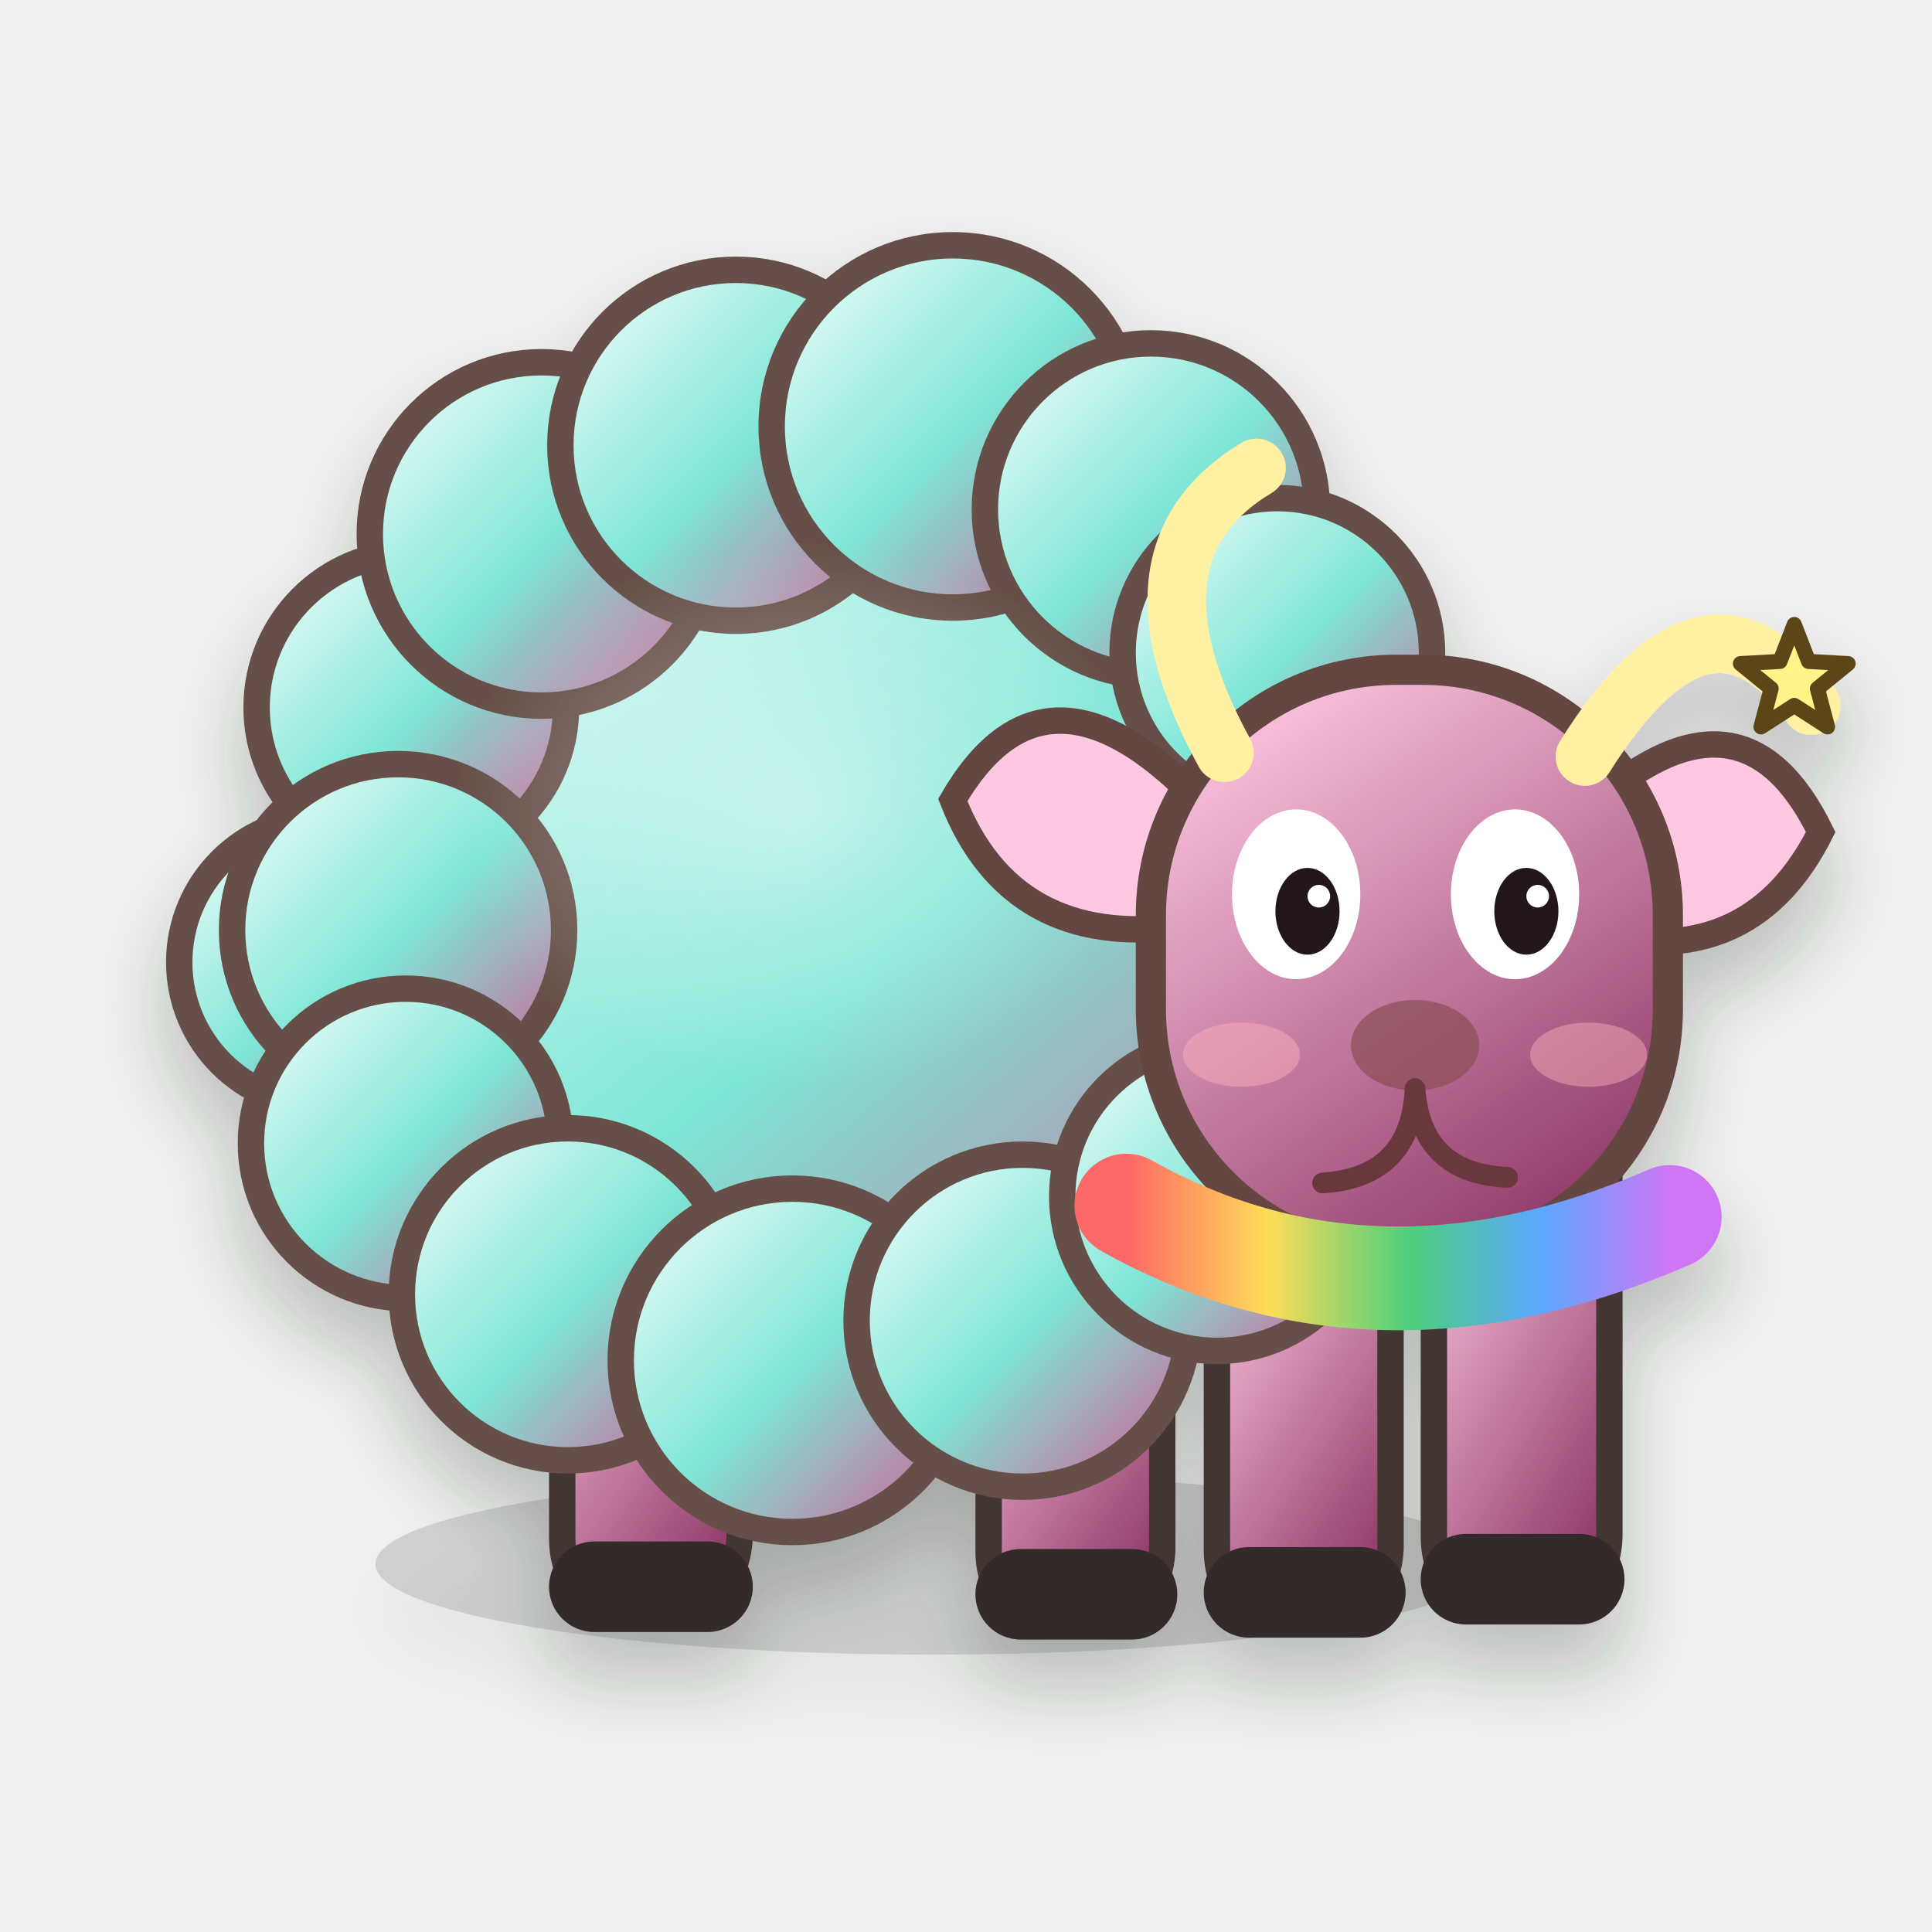
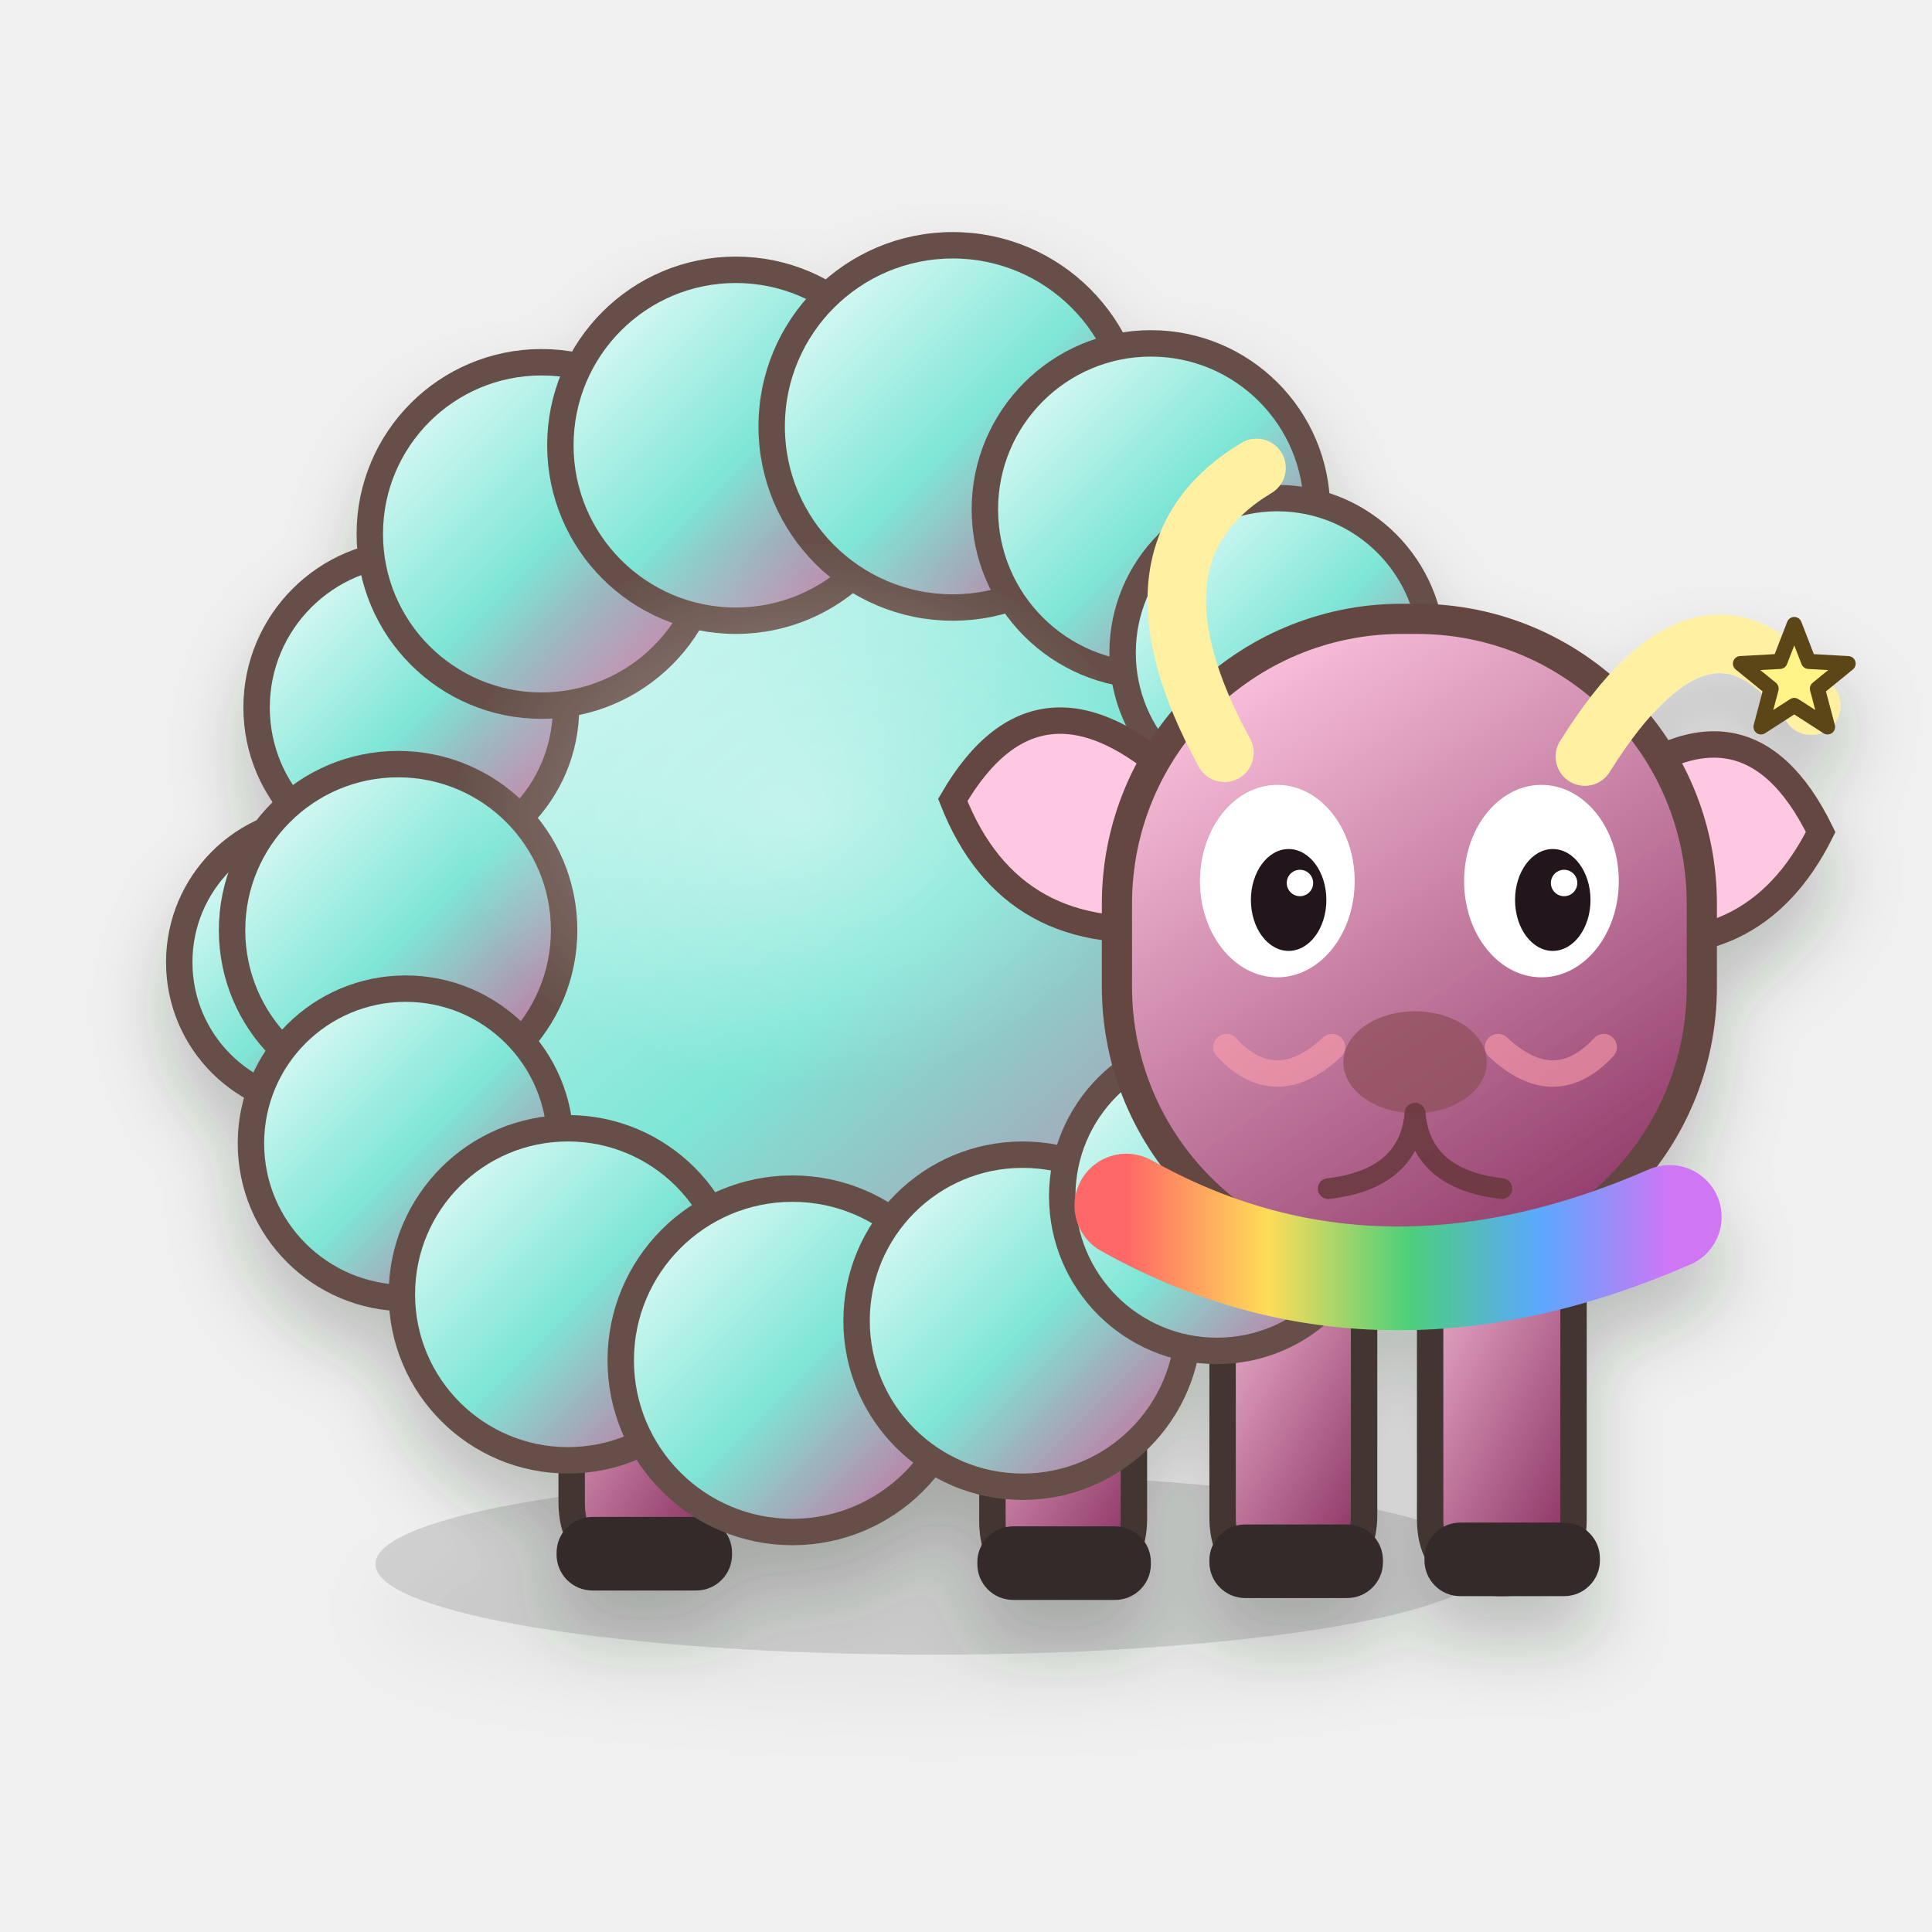
<svg xmlns="http://www.w3.org/2000/svg" width="1024" height="1024" viewBox="0 0 1024 1024" role="img" aria-labelledby="title-07">
  <defs>
    <linearGradient id="fur" x1="0" y1="0" x2="1" y2="1">
      <stop stop-color="#f8ffff" />
      <stop offset=".52" stop-color="#7ee6d6" />
      <stop offset="1" stop-color="#d95592" />
    </linearGradient>
    <linearGradient id="face" x1=".2" y1="0" x2=".8" y2="1">
      <stop stop-color="#ffc8e2" />
      <stop offset="1" stop-color="#8c3564" />
    </linearGradient>
    <linearGradient id="accent" x1="0" y1="0" x2="1" y2="1">
      <stop stop-color="#ffdd58" />
      <stop offset="1" stop-color="#4ccf7a" />
    </linearGradient>
    <linearGradient id="accent2" x1="0" y1="0" x2="0" y2="1">
      <stop stop-color="#4ccf7a" />
      <stop offset="1" stop-color="#ffdd58" />
    </linearGradient>
    <linearGradient id="rainbow">
      <stop stop-color="#ff6767" />
      <stop offset=".26" stop-color="#ffdc58" />
      <stop offset=".52" stop-color="#4dcf7b" />
      <stop offset=".76" stop-color="#5ba8ff" />
      <stop offset="1" stop-color="#cf76f4" />
    </linearGradient>
    <linearGradient id="aurora">
      <stop stop-color="#71f5e4" />
      <stop offset=".5" stop-color="#71bfff" />
      <stop offset="1" stop-color="#c181ff" />
    </linearGradient>
    <linearGradient id="galaxy">
      <stop stop-color="#151d4b" />
      <stop offset=".52" stop-color="#5441a8" />
      <stop offset="1" stop-color="#df65bc" />
    </linearGradient>
    <linearGradient id="ice" x1="0" y1="0" x2="1" y2="1">
      <stop stop-color="#fff" />
      <stop offset=".35" stop-color="#bcecff" />
      <stop offset=".7" stop-color="#8dbef7" />
      <stop offset="1" stop-color="#d7f8ff" />
    </linearGradient>
    <linearGradient id="nzstripe">
      <stop stop-color="#101820" />
      <stop offset=".45" stop-color="#101820" />
      <stop offset=".46" stop-color="#f6d35d" />
      <stop offset=".66" stop-color="#f6d35d" />
      <stop offset=".67" stop-color="#4eaa70" />
    </linearGradient>
    <radialGradient id="shine">
      <stop stop-color="#fff" stop-opacity=".75" />
      <stop offset="1" stop-color="#fff" stop-opacity="0" />
    </radialGradient>
    <filter id="shadow" x="-25%" y="-25%" width="150%" height="165%">
      <feDropShadow dx="0" dy="24" stdDeviation="18" flood-color="#243127" flood-opacity=".25" />
    </filter>
+     <style>
+       .sheep-body { transform-box: fill-box; transform-origin: 50% 100%; }
+       .sheep-body { animation: bodyFloat 1.15s ease-in-out infinite; }
+       .sheep-ear-left, .sheep-ear-right { transform-box: fill-box; transform-origin: 50% 100%; }
+       .sheep-ear-left { animation: earLeft 2.8s ease-in-out infinite; }
+       .sheep-ear-right { animation: earRight 3.1s ease-in-out infinite; }
+       .leg-front-a, .leg-back-a { transform-box: fill-box; transform-origin: 50% 8%; animation: legFront .58s ease-in-out infinite; }
+       .leg-front-b, .leg-back-b { transform-box: fill-box; transform-origin: 50% 8%; animation: legBack .58s ease-in-out infinite; animation-delay: 0.00s; }
+       .blink-line, .surprised-mouth { animation-delay: 1.02s; }
+       @keyframes bodyFloat { 0%, 100% { transform: translateY(0); } 45% { transform: translateY(-4px); } 70% { transform: translateY(1px); } }
+       @keyframes earLeft { 0%, 100% { transform: rotate(-7deg); } 48% { transform: rotate(3deg); } 56% { transform: rotate(-1deg); } }
+       @keyframes earRight { 0%, 100% { transform: rotate(8deg); } 52% { transform: rotate(-4deg); } 60% { transform: rotate(1deg); } }
+       @keyframes legFront { 0%, 100% { transform: rotate(7deg) translateY(0); } 45% { transform: rotate(-9deg) translateY(-4px); } 70% { transform: rotate(2deg) translateY(1px); } }
+       @keyframes legBack { 0%, 100% { transform: rotate(-8deg) translateY(0); } 45% { transform: rotate(9deg) translateY(-4px); } 70% { transform: rotate(-2deg) translateY(1px); } }
+     </style>
  </defs>
  <g filter="url(#shadow)">
    <ellipse cx="494" cy="829" rx="295" ry="48" fill="#243127" opacity=".16" />
    <g stroke="#433632" stroke-width="14" stroke-linejoin="round">
-       <path d="M298 630v185q0 39 46 39t48-39V640" fill="url(#face)" />
-       <path d="M524 653v169q0 37 45 37t47-37V649" fill="url(#face)" />
-       <path d="M645 638v183q0 38 45 38t47-38V629" fill="url(#face)" />
-       <path d="M760 607v207q0 39 46 39t47-39V591" fill="url(#face)" />
+       <g class="leg-front-a">
+         <path d="M303 620v176q0 34 37 34t38-34V626" fill="url(#face)" />
+       </g>
+       <g class="leg-back-a">
+         <path d="M526 638v168q0 34 37 34t38-34V638" fill="url(#face)" />
+       </g>
+       <g class="leg-front-b">
+         <path d="M648 625v179q0 34 37 34t38-34V617" fill="url(#face)" />
+       </g>
+       <g class="leg-back-b">
+         <path d="M758 600v205q0 34 38 34t38-34V586" fill="url(#face)" />
+       </g>
    </g>
    <g fill="#342b2b">
-       <rect x="291" y="817" width="108" height="48" rx="24" />
-       <rect x="517" y="821" width="107" height="48" rx="24" />
-       <rect x="638" y="820" width="107" height="48" rx="24" />
-       <rect x="753" y="813" width="108" height="48" rx="24" />
+       <rect x="295" y="804" width="93" height="39" rx="19" />
+       <rect x="518" y="809" width="92" height="39" rx="19" />
+       <rect x="641" y="808" width="92" height="39" rx="19" />
+       <rect x="755" y="807" width="93" height="39" rx="19" />
    </g>
-     <circle cx="171" cy="510" r="76" fill="url(#fur)" stroke="#665049" stroke-width="14" />
-     <ellipse cx="448" cy="505" rx="290" ry="244" fill="url(#fur)" stroke="#665049" stroke-width="16" />
-     <g fill="url(#fur)" stroke="#665049" stroke-width="14">
-       <circle cx="218" cy="375" r="82" />
-       <circle cx="287" cy="283" r="91" />
-       <circle cx="390" cy="236" r="93" />
-       <circle cx="505" cy="226" r="96" />
-       <circle cx="610" cy="270" r="88" />
-       <circle cx="677" cy="346" r="82" />
-       <circle cx="211" cy="493" r="88" />
-       <circle cx="215" cy="606" r="82" />
-       <circle cx="301" cy="686" r="88" />
-       <circle cx="420" cy="721" r="91" />
-       <circle cx="542" cy="700" r="88" />
-       <circle cx="645" cy="634" r="82" />
+     <g class="sheep-body">
+       <circle cx="171" cy="510" r="76" fill="url(#fur)" stroke="#665049" stroke-width="14" />
+       <ellipse cx="448" cy="505" rx="290" ry="244" fill="url(#fur)" stroke="#665049" stroke-width="16" />
+       <g fill="url(#fur)" stroke="#665049" stroke-width="14">
+         <circle cx="218" cy="375" r="82" />
+         <circle cx="287" cy="283" r="91" />
+         <circle cx="390" cy="236" r="93" />
+         <circle cx="505" cy="226" r="96" />
+         <circle cx="610" cy="270" r="88" />
+         <circle cx="677" cy="346" r="82" />
+         <circle cx="211" cy="493" r="88" />
+         <circle cx="215" cy="606" r="82" />
+         <circle cx="301" cy="686" r="88" />
+         <circle cx="420" cy="721" r="91" />
+         <circle cx="542" cy="700" r="88" />
+         <circle cx="645" cy="634" r="82" />
+       </g>
+       <ellipse cx="425" cy="432" rx="183" ry="145" fill="url(#shine)" opacity=".55" />
+       <path class="sheep-ear-left" d="M629 418q-77-75-124 6 31 79 121 67z" fill="#ffc8e2" stroke="#654743" stroke-width="14" />
+       <path class="sheep-ear-right" d="M846 425q78-68 119 16-36 72-116 55z" fill="#ffc8e2" stroke="#654743" stroke-width="14" />
+       <rect x="592" y="328" width="310" height="346" rx="151" fill="url(#face)" stroke="#654743" stroke-width="16" />
+       <ellipse cx="677" cy="467" rx="41" ry="51" fill="#fff" />
+       <ellipse cx="817" cy="467" rx="41" ry="51" fill="#fff" />
+       <ellipse cx="683" cy="477" rx="20" ry="27" fill="#21191b">
+         <animate attributeName="cx" values="683;690;683;677;683" dur="3.7s" repeatCount="indefinite" />
+       </ellipse>
+       <ellipse cx="823" cy="477" rx="20" ry="27" fill="#21191b">
+         <animate attributeName="cx" values="823;830;823;817;823" dur="3.7s" repeatCount="indefinite" />
+       </ellipse>
+       <circle cx="689" cy="468" r="7" fill="#fff" />
+       <circle cx="829" cy="468" r="7" fill="#fff" />
+       <path class="blink-line" d="M641 477q36 24 72 0M781 477q36 24 72 0" fill="none" stroke="#8c3564" stroke-width="14" stroke-linecap="round" opacity="0">
+         <animate attributeName="opacity" values="0;0;1;1;0;0" keyTimes="0;.39;.43;.48;.53;1" dur="4.9s" repeatCount="indefinite" />
+       </path>
+       <ellipse cx="750" cy="563" rx="38" ry="27" fill="#8b4f56" opacity=".7" />
+       <path d="M750 590q-3 35-46 40m46-40q3 35 46 40" fill="none" stroke="#69383d" stroke-width="11" stroke-linecap="round" opacity=".88">
+         <animate attributeName="opacity" values=".88;.88;0;0;.88;.88" keyTimes="0;.39;.43;.48;.53;1" dur="5.9s" repeatCount="indefinite" />
+       </path>
+       <ellipse class="surprised-mouth" cx="750" cy="604" rx="25" ry="32" fill="#69383d" opacity="0">
+         <animate attributeName="opacity" values="0;0;1;1;0;0" keyTimes="0;.39;.43;.48;.53;1" dur="5.9s" repeatCount="indefinite" />
+       </ellipse>
+       <path d="M706 555q-30 28-56 0M794 555q30 28 56 0" fill="none" stroke="#ff9eaa" stroke-width="14" stroke-linecap="round" opacity=".58" />
+       <path d="M597 639q132 74 288 6" fill="none" stroke="url(#rainbow)" stroke-width="55" stroke-linecap="round" />
+       <path d="M649 399q-58-106 17-151m174 153q65-104 120-27" fill="none" stroke="#fff0a2" stroke-width="31" stroke-linecap="round" />
+       <polygon points="951,331 958.582,350.564 979.532,351.729 963.269,364.986 968.634,385.271 951,373.9 933.366,385.271 938.731,364.986 922.468,351.729 943.418,350.564" fill="#fff487" stroke="#5b4518" stroke-width="8" stroke-linejoin="round" />
    </g>
-     <ellipse cx="425" cy="432" rx="183" ry="145" fill="url(#shine)" opacity=".55" />
-     <path d="M629 418q-77-75-124 6 31 79 121 67z" fill="#ffc8e2" stroke="#654743" stroke-width="14" />
-     <path d="M846 425q78-68 119 16-36 72-116 55z" fill="#ffc8e2" stroke="#654743" stroke-width="14" />
-     <rect x="610" y="355" width="274" height="310" rx="130" fill="url(#face)" stroke="#654743" stroke-width="16" />
-     <ellipse cx="687" cy="474" rx="34" ry="45" fill="#fff" />
-     <ellipse cx="803" cy="474" rx="34" ry="45" fill="#fff" />
-     <ellipse cx="693" cy="483" rx="17" ry="23" fill="#21191b" />
-     <ellipse cx="809" cy="483" rx="17" ry="23" fill="#21191b" />
-     <circle cx="699" cy="475" r="6" fill="#fff" />
-     <circle cx="815" cy="475" r="6" fill="#fff" />
-     <ellipse cx="750" cy="554" rx="34" ry="24" fill="#8b4f56" opacity=".72" />
-     <path d="M750 577q-2 47-49 50m49-50q3 45 49 47" fill="none" stroke="#69383d" stroke-width="11" stroke-linecap="round" />
-     <ellipse cx="658" cy="559" rx="31" ry="17" fill="#ffb1bb" opacity=".45" />
-     <ellipse cx="842" cy="559" rx="31" ry="17" fill="#ffb1bb" opacity=".45" />
-     <path d="M597 639q132 74 288 6" fill="none" stroke="url(#rainbow)" stroke-width="55" stroke-linecap="round" />
-     <path d="M649 399q-58-106 17-151m174 153q65-104 120-27" fill="none" stroke="#fff0a2" stroke-width="31" stroke-linecap="round" />
-     <polygon points="951,331 958.582,350.564 979.532,351.729 963.269,364.986 968.634,385.271 951,373.9 933.366,385.271 938.731,364.986 922.468,351.729 943.418,350.564" fill="#fff487" stroke="#5b4518" stroke-width="8" stroke-linejoin="round" />
  </g>
</svg>
